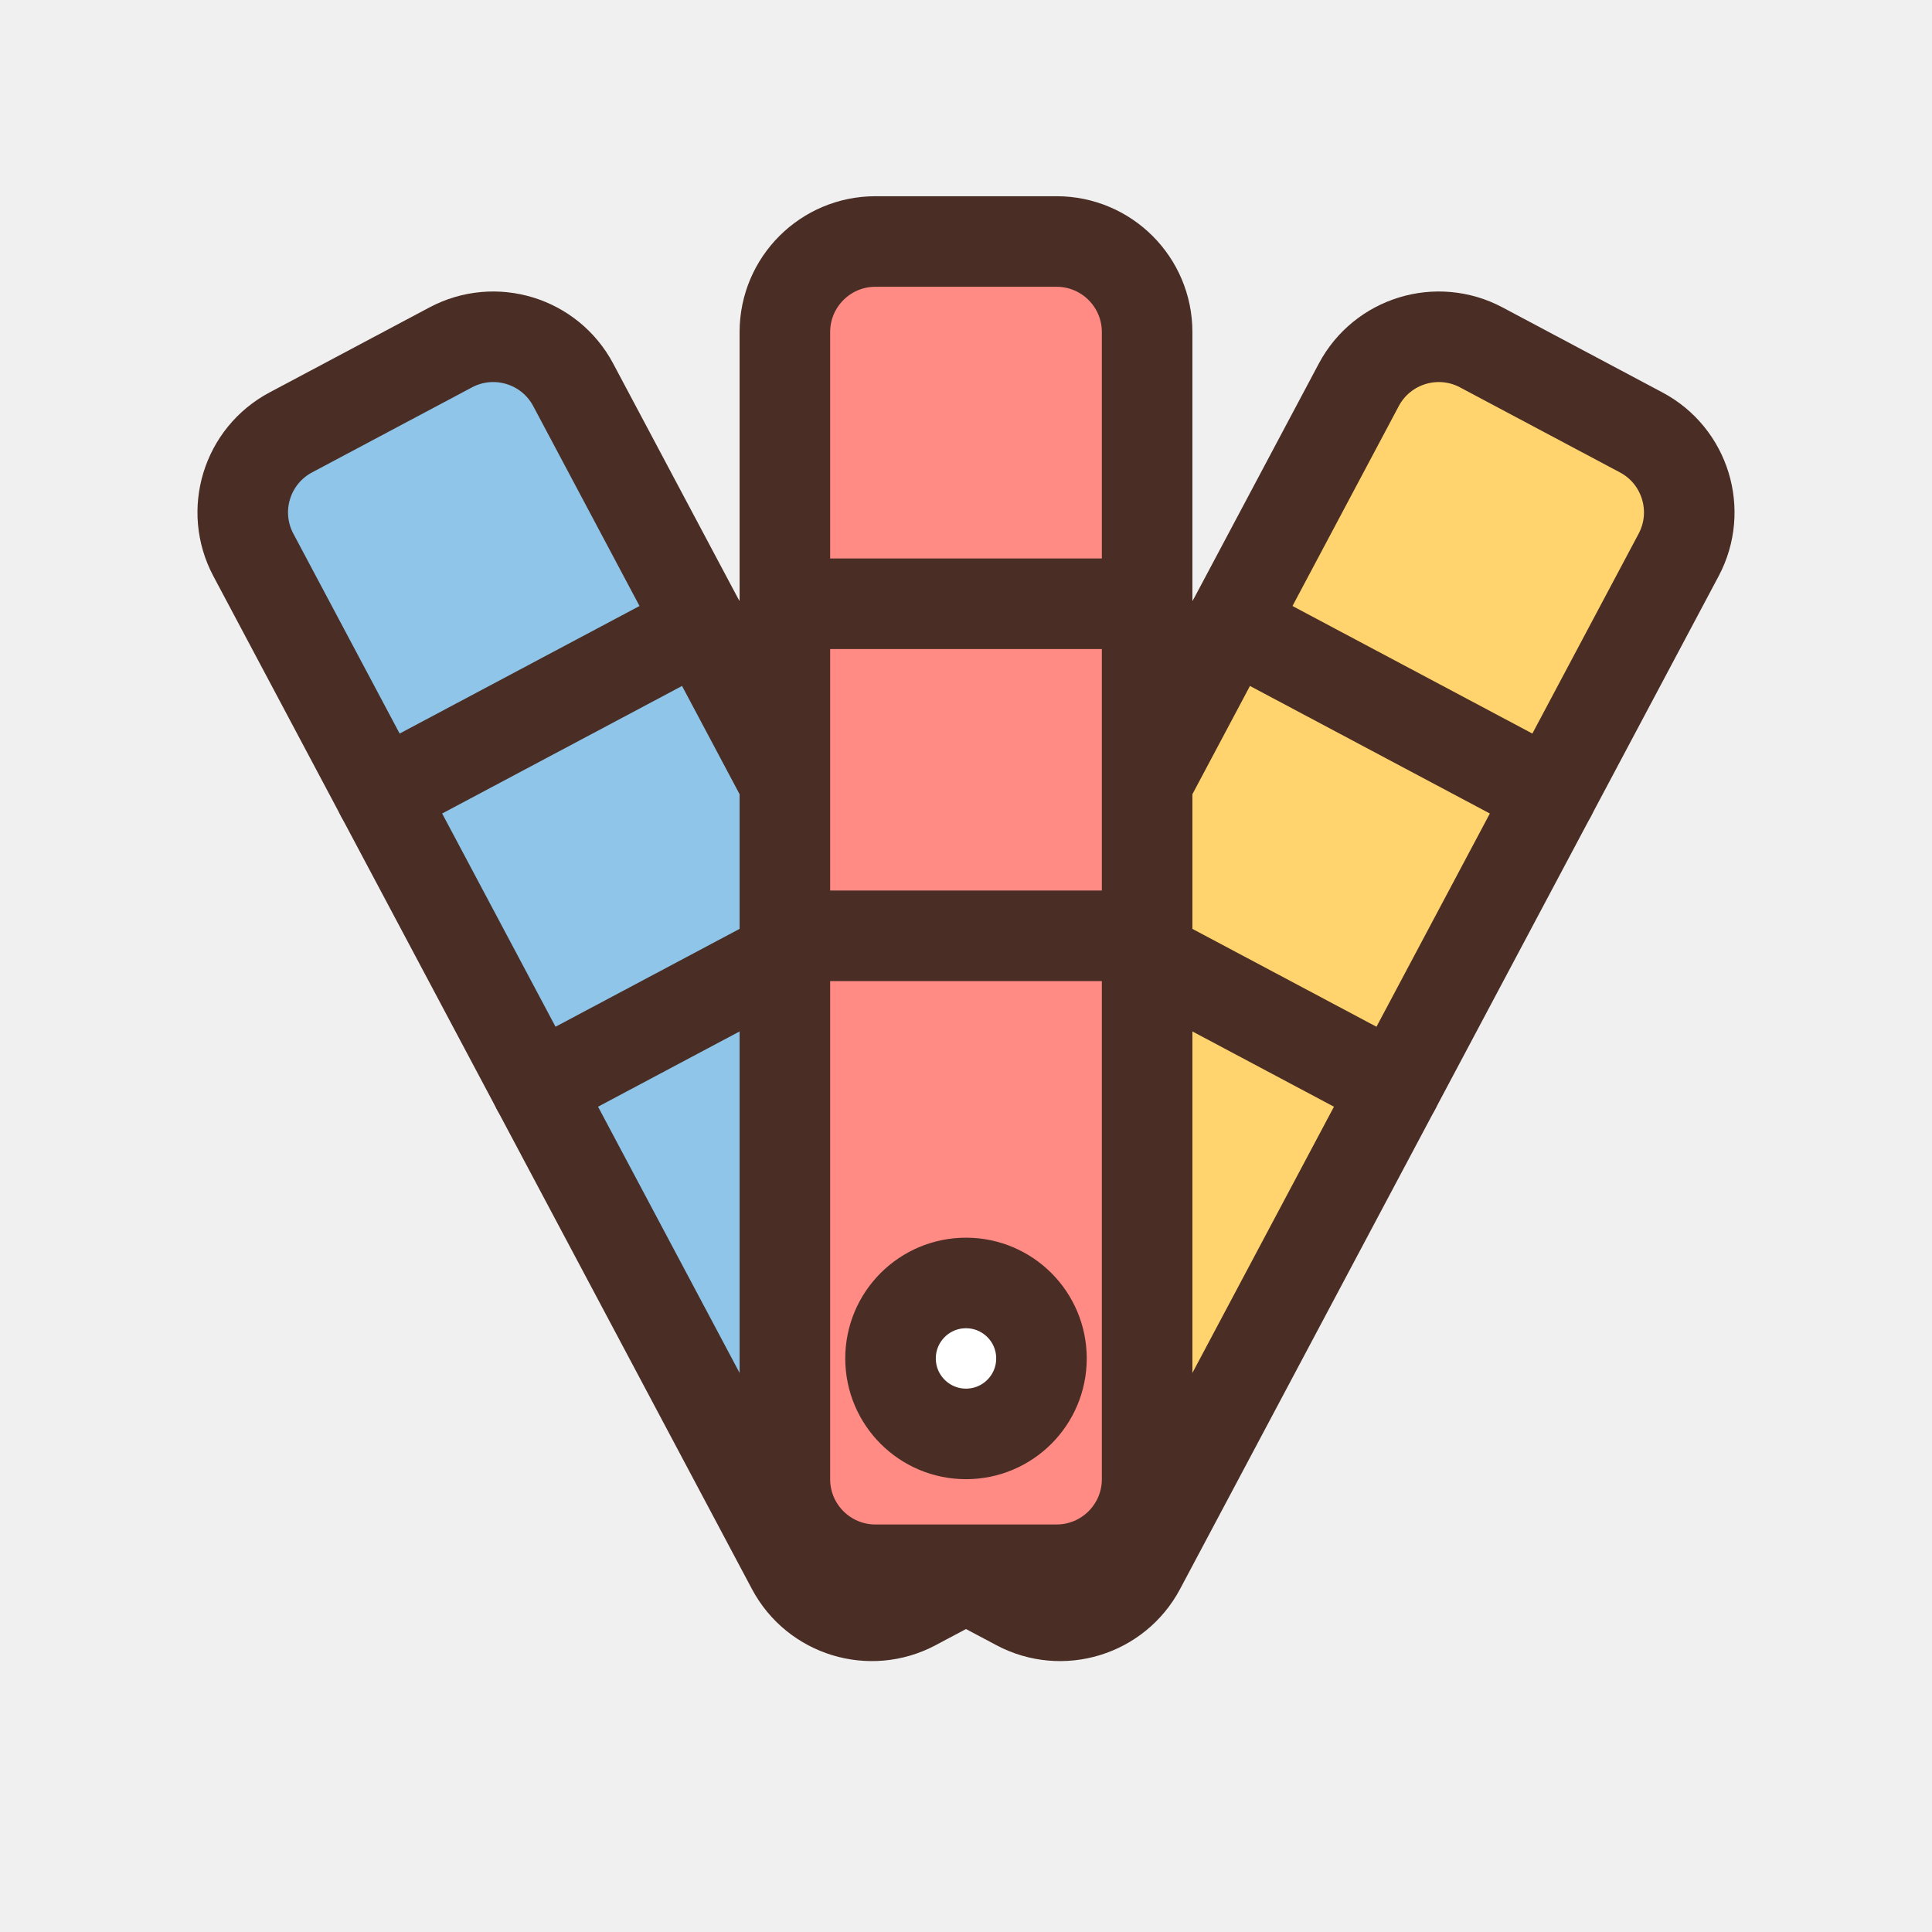
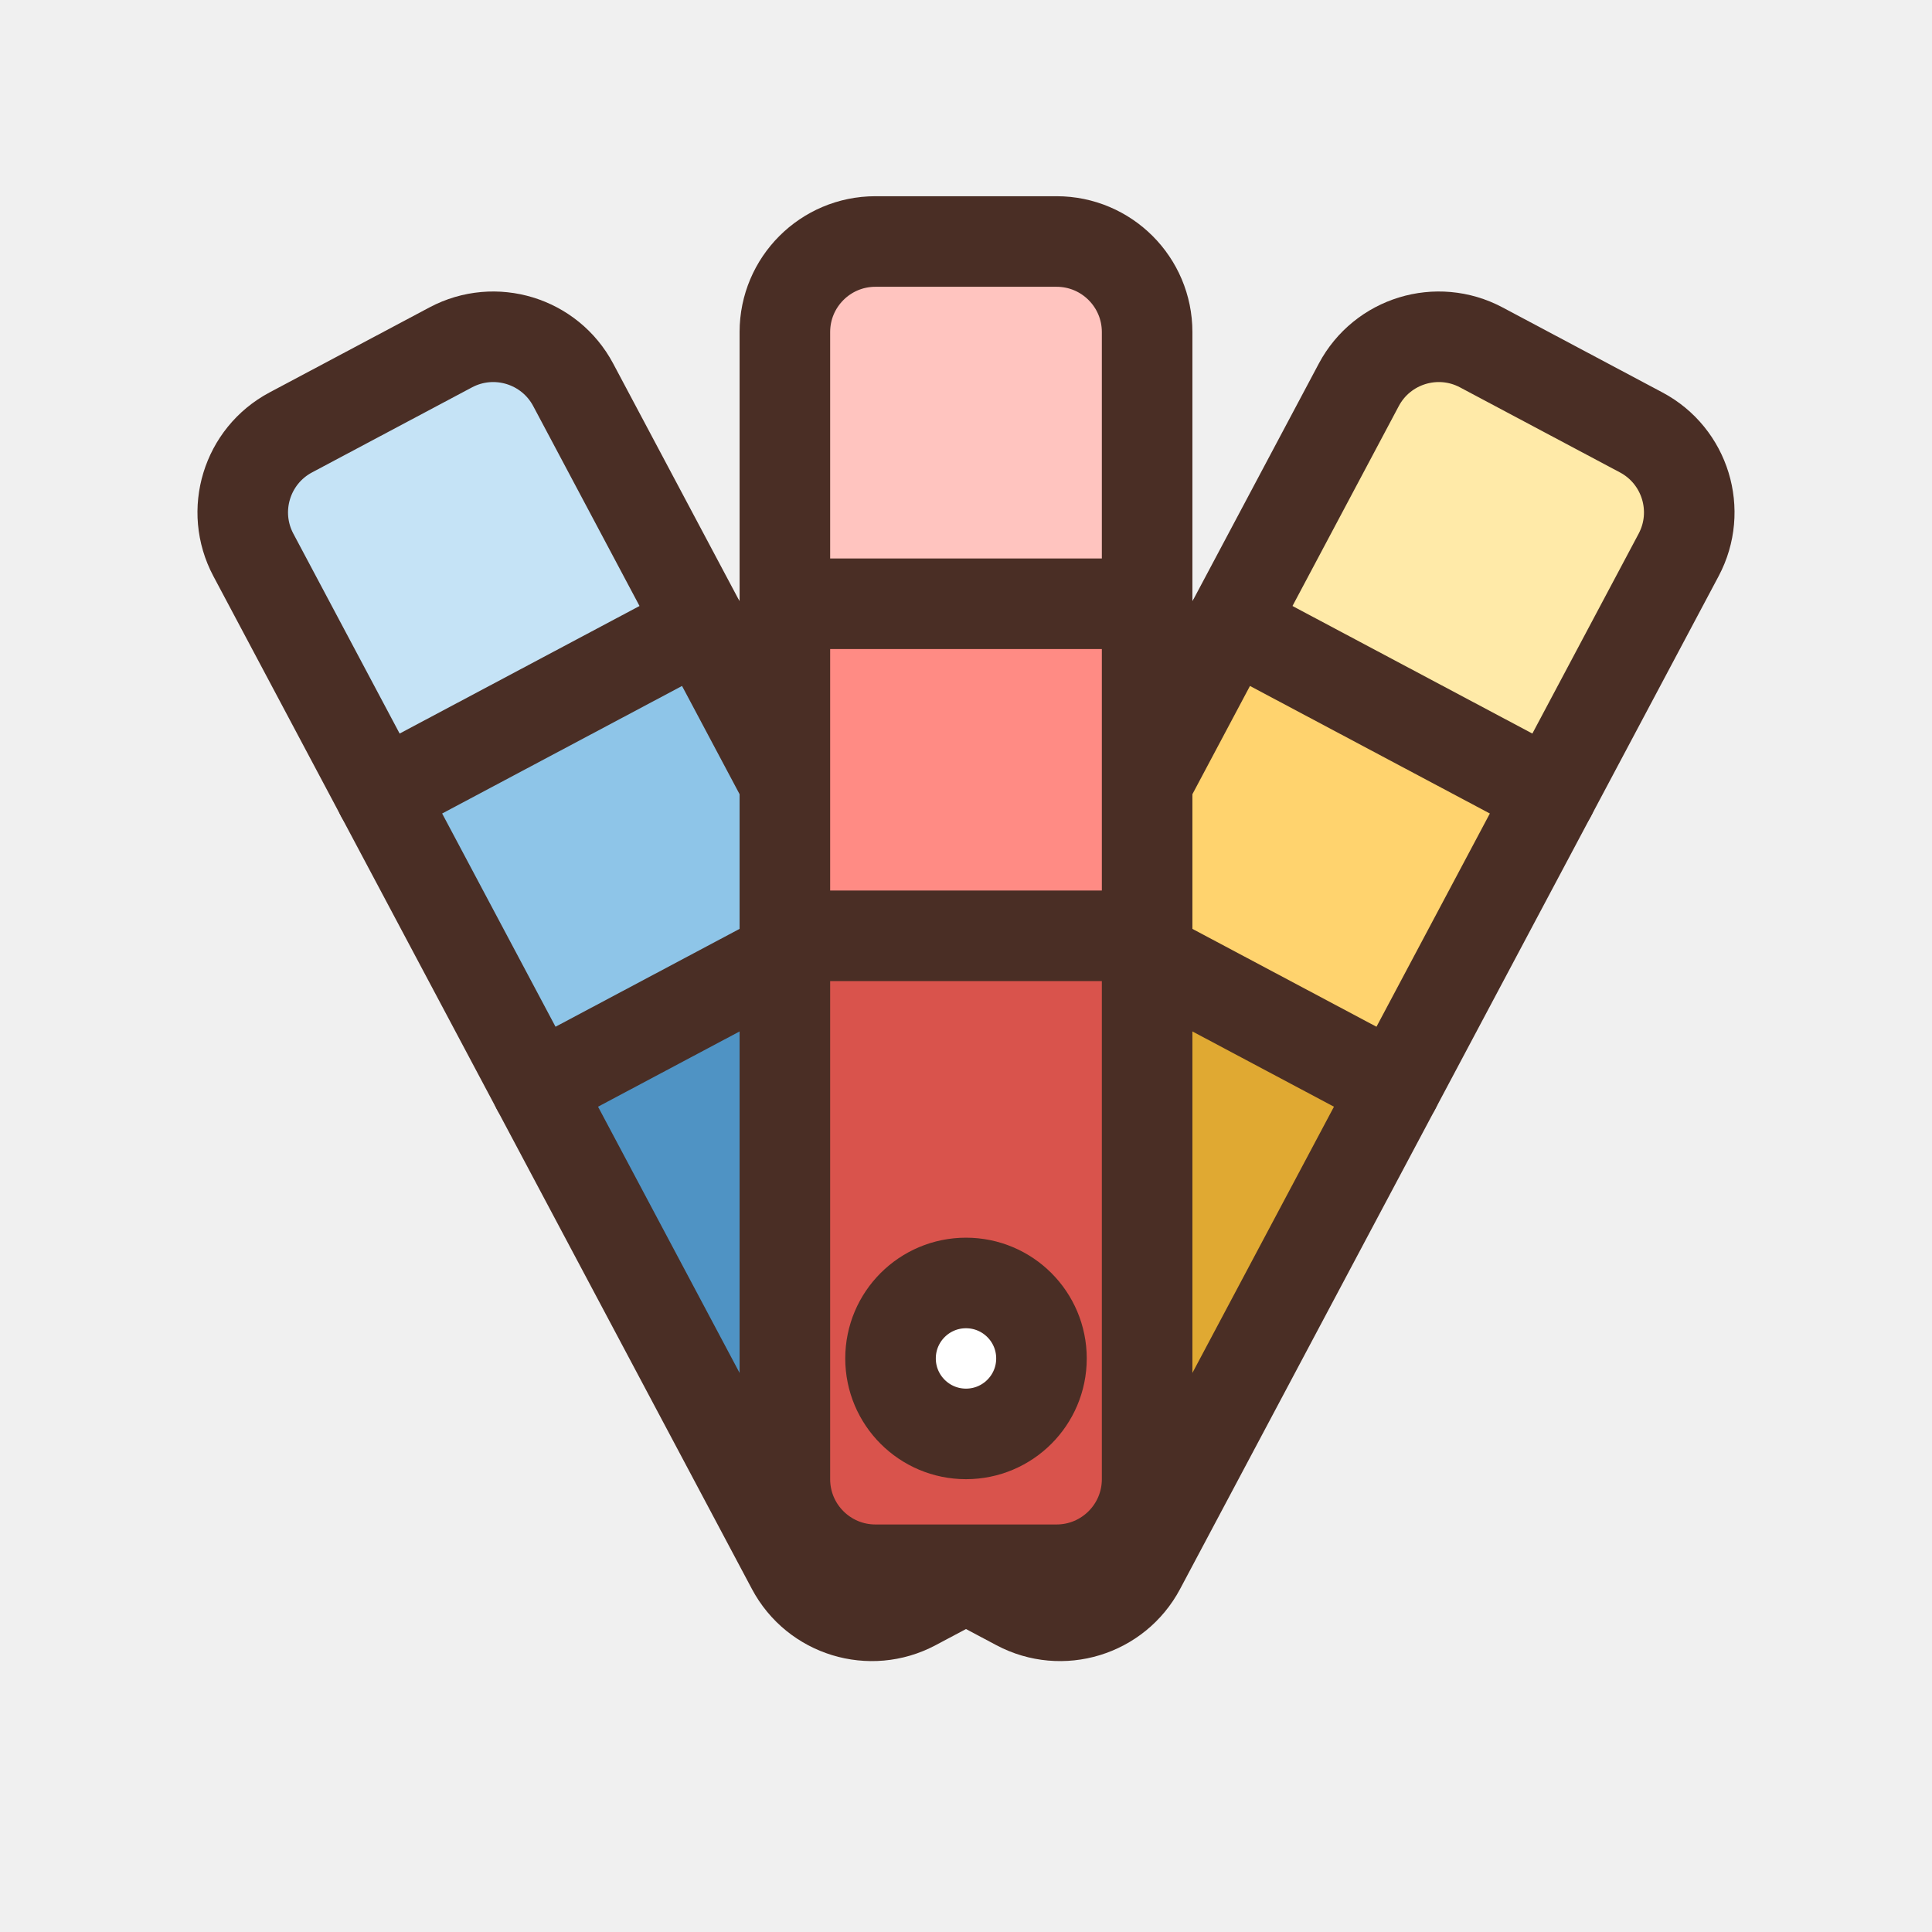
<svg xmlns="http://www.w3.org/2000/svg" viewBox="0 0 64 64" fill="none" stroke="#4a2e25" stroke-width="3" stroke-linecap="round" stroke-linejoin="round">
  <g transform="rotate(-28 32 50)">
-     <rect x="26" y="8" width="12" height="44" rx="3" fill="#8ec5e8" />
+     <clipPath id="chip1">
+       <rect x="26" y="8" width="12" height="44" rx="3" />
+     </clipPath>
+     <g clip-path="url(#chip1)" stroke="none">
+       <rect x="26" y="8" width="12" height="12" fill="#c5e3f6" />
+       <rect x="26" y="20" width="12" height="11" fill="#8ec5e8" />
+       <rect x="26" y="31" width="12" height="21" fill="#4f93c4" />
+     </g>
+     <rect x="26" y="8" width="12" height="44" rx="3" />
    <path d="M26 20h12M26 31h12" />
  </g>
  <g transform="rotate(28 32 50)">
-     <rect x="26" y="8" width="12" height="44" rx="3" fill="#ffd36e" />
+     <clipPath id="chip2">
+       <rect x="26" y="8" width="12" height="44" rx="3" />
+     </clipPath>
+     <g clip-path="url(#chip2)" stroke="none">
+       <rect x="26" y="8" width="12" height="12" fill="#ffeaa8" />
+       <rect x="26" y="20" width="12" height="11" fill="#ffd36e" />
+       <rect x="26" y="31" width="12" height="21" fill="#e0a932" />
+     </g>
+     <rect x="26" y="8" width="12" height="44" rx="3" />
    <path d="M26 20h12M26 31h12" />
  </g>
-   <rect x="26" y="8" width="12" height="44" rx="3" fill="#ff8b84" />
-   <path d="M26 20h12M26 31h12" />
-   <circle cx="32" cy="45" r="2.5" fill="#ffffff" />
+   <g transform="rotate(0 32 50)">
+     <clipPath id="chip3">
+       <rect x="26" y="8" width="12" height="44" rx="3" />
+     </clipPath>
+     <g clip-path="url(#chip3)" stroke="none">
+       <rect x="26" y="8" width="12" height="12" fill="#ffc4bf" />
+       <rect x="26" y="20" width="12" height="11" fill="#ff8b84" />
+       <rect x="26" y="31" width="12" height="21" fill="#d9534c" />
+     </g>
+     <rect x="26" y="8" width="12" height="44" rx="3" />
+     <path d="M26 20h12M26 31h12" />
+     <circle cx="32" cy="45" r="2.5" fill="#ffffff" />
+   </g>
</svg>
